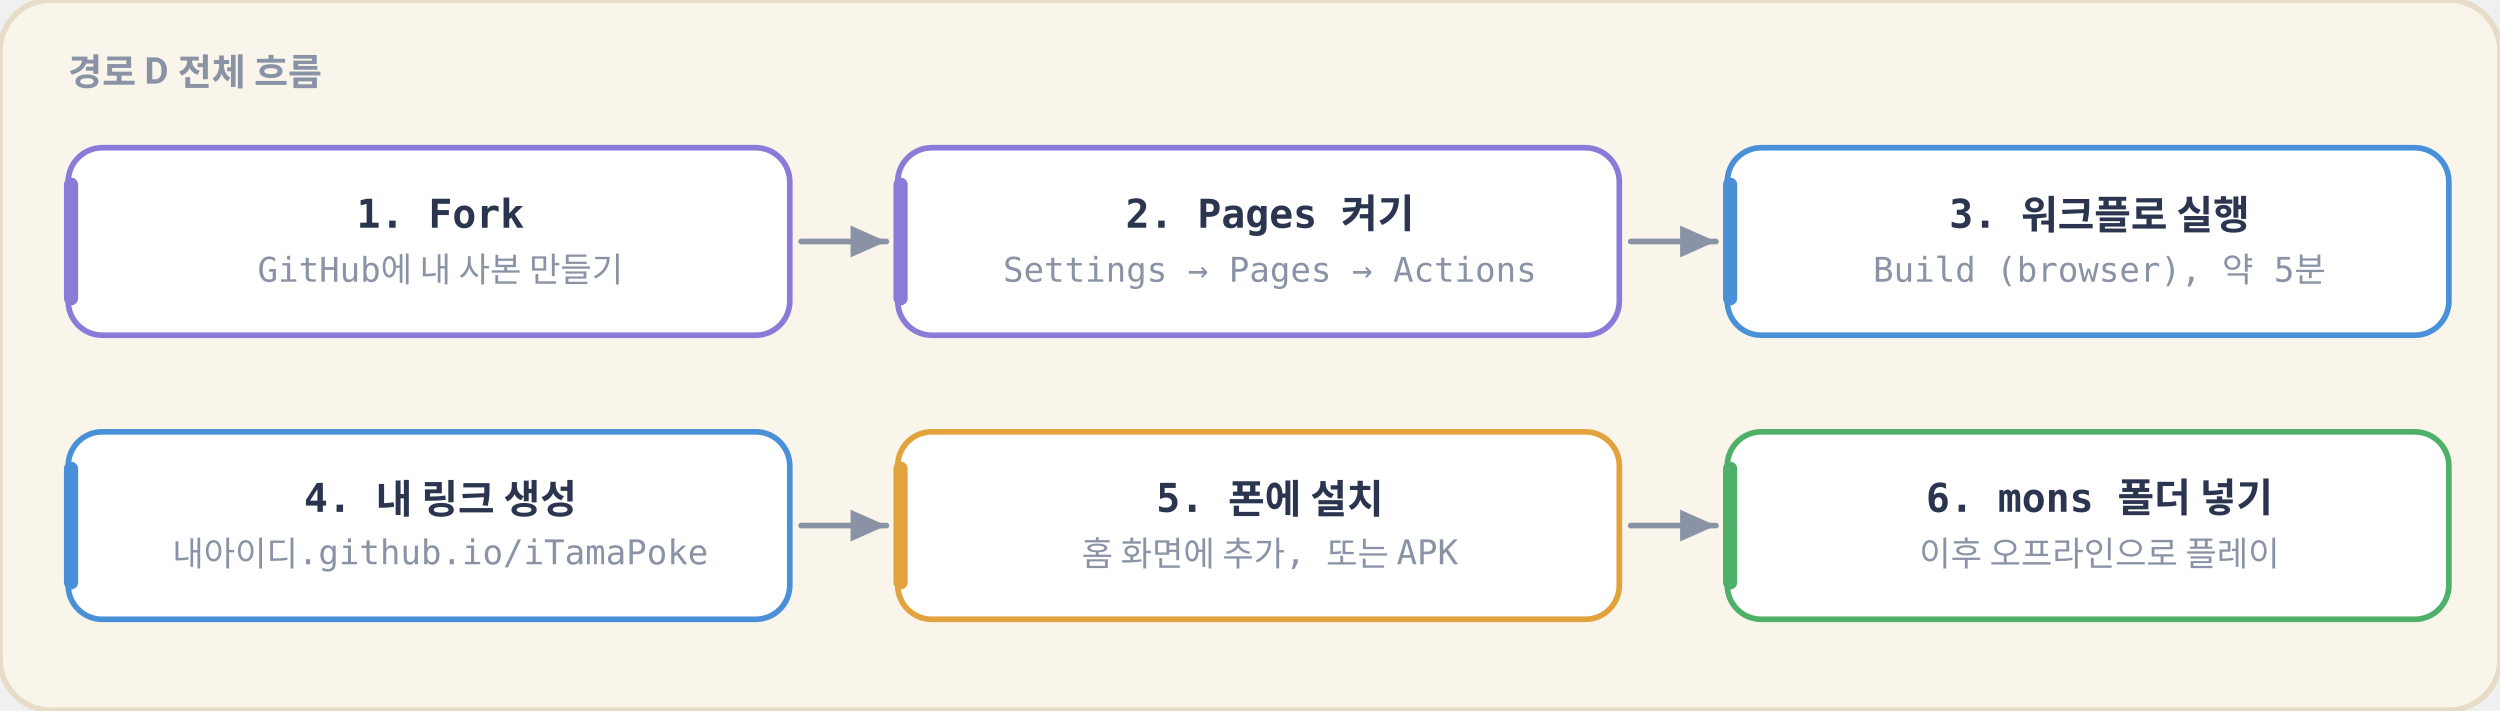
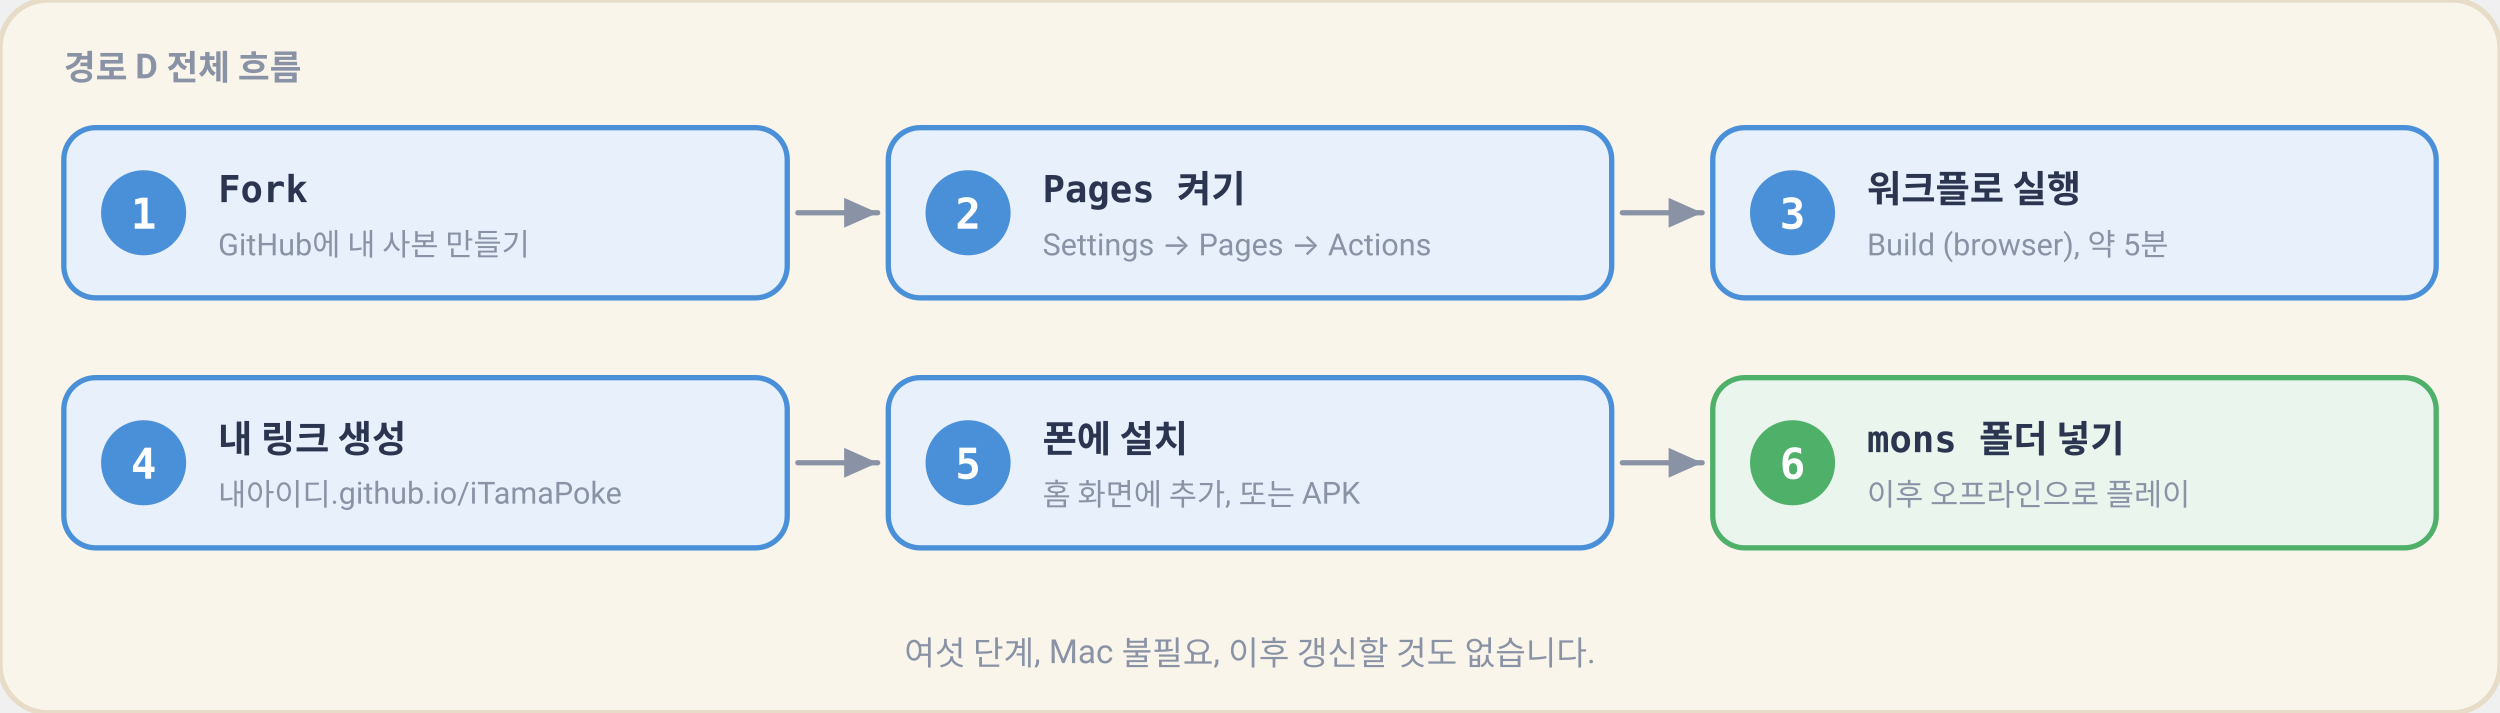
- <svg xmlns="http://www.w3.org/2000/svg" width="880" height="250" viewBox="0 0 880 250" role="img">
+ <svg xmlns="http://www.w3.org/2000/svg" width="940" height="268" viewBox="0 0 940 268" role="img">
  <defs>
    <marker id="ah" viewBox="0 0 10 10" refX="9" refY="5" markerWidth="7" markerHeight="7" orient="auto-start-reverse">
      <path d="M0 1 L9 5 L0 9 z" fill="#8a93a6" />
    </marker>
  </defs>
-   <rect x="0" y="0" width="880" height="250" rx="18" fill="#faf5ea" stroke="#e6dcc8" stroke-width="2" />
+   <rect x="0" y="0" width="940" height="268" rx="18" fill="#faf5ea" stroke="#e6dcc8" stroke-width="2" />
  <text x="24" y="30" font-family="-apple-system,BlinkMacSystemFont,'Segoe UI',Roboto,'Apple SD Gothic Neo','Malgun Gothic','Noto Sans KR',sans-serif" font-size="13" font-weight="bold" fill="#8a93a6" text-anchor="start">경로 D 전체 흐름</text>
-   <rect x="24" y="52" width="254" height="66" rx="12" fill="#ffffff" stroke="#8b7bd8" stroke-width="2" />
-   <path d="M25 65 L25 105" stroke="#8b7bd8" stroke-width="5" stroke-linecap="round" />
-   <text x="155.0" y="80.167" font-family="ui-monospace,'SF Mono',SFMono-Regular,Menlo,Consolas,'Apple SD Gothic Neo','Malgun Gothic','Noto Sans KR',monospace" font-size="14" font-weight="bold" fill="#2b3550" text-anchor="middle">1. Fork</text>
-   <text x="155.0" y="99.167" font-family="ui-monospace,'SF Mono',SFMono-Regular,Menlo,Consolas,'Apple SD Gothic Neo','Malgun Gothic','Noto Sans KR',monospace" font-size="12" font-weight="normal" fill="#8a93a6" text-anchor="middle">GitHub에 내 사본 만들기</text>
-   <path d="M282 85 L312 85" fill="none" stroke="#8a93a6" stroke-width="2" stroke-linecap="round" marker-end="url(#ah)" />
-   <rect x="316" y="52" width="254" height="66" rx="12" fill="#ffffff" stroke="#8b7bd8" stroke-width="2" />
-   <path d="M317 65 L317 105" stroke="#8b7bd8" stroke-width="5" stroke-linecap="round" />
-   <text x="447.0" y="80.167" font-family="ui-monospace,'SF Mono',SFMono-Regular,Menlo,Consolas,'Apple SD Gothic Neo','Malgun Gothic','Noto Sans KR',monospace" font-size="14" font-weight="bold" fill="#2b3550" text-anchor="middle">2. Pages 켜기</text>
-   <text x="447.0" y="99.167" font-family="ui-monospace,'SF Mono',SFMono-Regular,Menlo,Consolas,'Apple SD Gothic Neo','Malgun Gothic','Noto Sans KR',monospace" font-size="12" font-weight="normal" fill="#8a93a6" text-anchor="middle">Settings → Pages → Actions</text>
-   <path d="M574 85 L604 85" fill="none" stroke="#8a93a6" stroke-width="2" stroke-linecap="round" marker-end="url(#ah)" />
-   <rect x="608" y="52" width="254" height="66" rx="12" fill="#ffffff" stroke="#4a90d9" stroke-width="2" />
-   <path d="M609 65 L609 105" stroke="#4a90d9" stroke-width="5" stroke-linecap="round" />
-   <text x="739.0" y="80.167" font-family="ui-monospace,'SF Mono',SFMono-Regular,Menlo,Consolas,'Apple SD Gothic Neo','Malgun Gothic','Noto Sans KR',monospace" font-size="14" font-weight="bold" fill="#2b3550" text-anchor="middle">3. 워크플로 실행</text>
-   <text x="739.0" y="99.167" font-family="ui-monospace,'SF Mono',SFMono-Regular,Menlo,Consolas,'Apple SD Gothic Neo','Malgun Gothic','Noto Sans KR',monospace" font-size="12" font-weight="normal" fill="#8a93a6" text-anchor="middle">Build (browser), 약 5분</text>
-   <rect x="24" y="152" width="254" height="66" rx="12" fill="#ffffff" stroke="#4a90d9" stroke-width="2" />
-   <path d="M25 165 L25 205" stroke="#4a90d9" stroke-width="5" stroke-linecap="round" />
-   <text x="155.0" y="180.167" font-family="ui-monospace,'SF Mono',SFMono-Regular,Menlo,Consolas,'Apple SD Gothic Neo','Malgun Gothic','Noto Sans KR',monospace" font-size="14" font-weight="bold" fill="#2b3550" text-anchor="middle">4. 내 링크 생성</text>
-   <text x="155.0" y="199.167" font-family="ui-monospace,'SF Mono',SFMono-Regular,Menlo,Consolas,'Apple SD Gothic Neo','Malgun Gothic','Noto Sans KR',monospace" font-size="12" font-weight="normal" fill="#8a93a6" text-anchor="middle">내아이디.github.io/iTamaPoke</text>
-   <path d="M282 185 L312 185" fill="none" stroke="#8a93a6" stroke-width="2" stroke-linecap="round" marker-end="url(#ah)" />
-   <rect x="316" y="152" width="254" height="66" rx="12" fill="#ffffff" stroke="#e2a33d" stroke-width="2" />
-   <path d="M317 165 L317 205" stroke="#e2a33d" stroke-width="5" stroke-linecap="round" />
-   <text x="447.0" y="180.167" font-family="ui-monospace,'SF Mono',SFMono-Regular,Menlo,Consolas,'Apple SD Gothic Neo','Malgun Gothic','Noto Sans KR',monospace" font-size="14" font-weight="bold" fill="#2b3550" text-anchor="middle">5. 폰에 설치</text>
-   <text x="447.0" y="199.167" font-family="ui-monospace,'SF Mono',SFMono-Regular,Menlo,Consolas,'Apple SD Gothic Neo','Malgun Gothic','Noto Sans KR',monospace" font-size="12" font-weight="normal" fill="#8a93a6" text-anchor="middle">홈 화면에 추가, 또는 APK</text>
-   <path d="M574 185 L604 185" fill="none" stroke="#8a93a6" stroke-width="2" stroke-linecap="round" marker-end="url(#ah)" />
-   <rect x="608" y="152" width="254" height="66" rx="12" fill="#ffffff" stroke="#4fb06a" stroke-width="2" />
-   <path d="M609 165 L609 205" stroke="#4fb06a" stroke-width="5" stroke-linecap="round" />
-   <text x="739.0" y="180.167" font-family="ui-monospace,'SF Mono',SFMono-Regular,Menlo,Consolas,'Apple SD Gothic Neo','Malgun Gothic','Noto Sans KR',monospace" font-size="14" font-weight="bold" fill="#2b3550" text-anchor="middle">6. mons 폴더 넣기</text>
-   <text x="739.0" y="199.167" font-family="ui-monospace,'SF Mono',SFMono-Regular,Menlo,Consolas,'Apple SD Gothic Neo','Malgun Gothic','Noto Sans KR',monospace" font-size="12" font-weight="normal" fill="#8a93a6" text-anchor="middle">이후 오프라인으로 플레이</text>
+   <rect x="24" y="48" width="272" height="64" rx="12" fill="#e7f0fb" stroke="#4a90d9" stroke-width="2" />
+   <circle cx="54" cy="80.0" r="16" fill="#4a90d9" />
+   <text x="54" y="86.0" font-family="ui-monospace,'SF Mono',SFMono-Regular,Menlo,Consolas,'Apple SD Gothic Neo','Malgun Gothic','Noto Sans KR',monospace" font-size="16" font-weight="bold" fill="#ffffff" text-anchor="middle">1</text>
+   <text x="82" y="76.0" font-family="ui-monospace,'SF Mono',SFMono-Regular,Menlo,Consolas,'Apple SD Gothic Neo','Malgun Gothic','Noto Sans KR',monospace" font-size="14" font-weight="bold" fill="#2b3550" text-anchor="start">Fork</text>
+   <text x="82" y="96.0" font-family="-apple-system,BlinkMacSystemFont,'Segoe UI',Roboto,'Apple SD Gothic Neo','Malgun Gothic','Noto Sans KR',sans-serif" font-size="11.5" font-weight="normal" fill="#8a93a6" text-anchor="start">GitHub에 내 사본 만들기</text>
+   <path d="M300 80 L330 80" fill="none" stroke="#8a93a6" stroke-width="2" stroke-linecap="round" marker-end="url(#ah)" />
+   <rect x="334" y="48" width="272" height="64" rx="12" fill="#e7f0fb" stroke="#4a90d9" stroke-width="2" />
+   <circle cx="364" cy="80.0" r="16" fill="#4a90d9" />
+   <text x="364" y="86.0" font-family="ui-monospace,'SF Mono',SFMono-Regular,Menlo,Consolas,'Apple SD Gothic Neo','Malgun Gothic','Noto Sans KR',monospace" font-size="16" font-weight="bold" fill="#ffffff" text-anchor="middle">2</text>
+   <text x="392" y="76.0" font-family="ui-monospace,'SF Mono',SFMono-Regular,Menlo,Consolas,'Apple SD Gothic Neo','Malgun Gothic','Noto Sans KR',monospace" font-size="14" font-weight="bold" fill="#2b3550" text-anchor="start">Pages 켜기</text>
+   <text x="392" y="96.0" font-family="-apple-system,BlinkMacSystemFont,'Segoe UI',Roboto,'Apple SD Gothic Neo','Malgun Gothic','Noto Sans KR',sans-serif" font-size="11.5" font-weight="normal" fill="#8a93a6" text-anchor="start">Settings → Pages → Actions</text>
+   <path d="M610 80 L640 80" fill="none" stroke="#8a93a6" stroke-width="2" stroke-linecap="round" marker-end="url(#ah)" />
+   <rect x="644" y="48" width="272" height="64" rx="12" fill="#e7f0fb" stroke="#4a90d9" stroke-width="2" />
+   <circle cx="674" cy="80.0" r="16" fill="#4a90d9" />
+   <text x="674" y="86.0" font-family="ui-monospace,'SF Mono',SFMono-Regular,Menlo,Consolas,'Apple SD Gothic Neo','Malgun Gothic','Noto Sans KR',monospace" font-size="16" font-weight="bold" fill="#ffffff" text-anchor="middle">3</text>
+   <text x="702" y="76.0" font-family="ui-monospace,'SF Mono',SFMono-Regular,Menlo,Consolas,'Apple SD Gothic Neo','Malgun Gothic','Noto Sans KR',monospace" font-size="14" font-weight="bold" fill="#2b3550" text-anchor="start">워크플로 실행</text>
+   <text x="702" y="96.0" font-family="-apple-system,BlinkMacSystemFont,'Segoe UI',Roboto,'Apple SD Gothic Neo','Malgun Gothic','Noto Sans KR',sans-serif" font-size="11.5" font-weight="normal" fill="#8a93a6" text-anchor="start">Build (browser), 약 5분</text>
+   <rect x="24" y="142" width="272" height="64" rx="12" fill="#e7f0fb" stroke="#4a90d9" stroke-width="2" />
+   <circle cx="54" cy="174.0" r="16" fill="#4a90d9" />
+   <text x="54" y="180.0" font-family="ui-monospace,'SF Mono',SFMono-Regular,Menlo,Consolas,'Apple SD Gothic Neo','Malgun Gothic','Noto Sans KR',monospace" font-size="16" font-weight="bold" fill="#ffffff" text-anchor="middle">4</text>
+   <text x="82" y="170.0" font-family="ui-monospace,'SF Mono',SFMono-Regular,Menlo,Consolas,'Apple SD Gothic Neo','Malgun Gothic','Noto Sans KR',monospace" font-size="14" font-weight="bold" fill="#2b3550" text-anchor="start">내 링크 생성</text>
+   <text x="82" y="190.0" font-family="-apple-system,BlinkMacSystemFont,'Segoe UI',Roboto,'Apple SD Gothic Neo','Malgun Gothic','Noto Sans KR',sans-serif" font-size="11.5" font-weight="normal" fill="#8a93a6" text-anchor="start">내아이디.github.io/iTamaPoke</text>
+   <path d="M300 174 L330 174" fill="none" stroke="#8a93a6" stroke-width="2" stroke-linecap="round" marker-end="url(#ah)" />
+   <rect x="334" y="142" width="272" height="64" rx="12" fill="#e7f0fb" stroke="#4a90d9" stroke-width="2" />
+   <circle cx="364" cy="174.0" r="16" fill="#4a90d9" />
+   <text x="364" y="180.0" font-family="ui-monospace,'SF Mono',SFMono-Regular,Menlo,Consolas,'Apple SD Gothic Neo','Malgun Gothic','Noto Sans KR',monospace" font-size="16" font-weight="bold" fill="#ffffff" text-anchor="middle">5</text>
+   <text x="392" y="170.0" font-family="ui-monospace,'SF Mono',SFMono-Regular,Menlo,Consolas,'Apple SD Gothic Neo','Malgun Gothic','Noto Sans KR',monospace" font-size="14" font-weight="bold" fill="#2b3550" text-anchor="start">폰에 설치</text>
+   <text x="392" y="190.0" font-family="-apple-system,BlinkMacSystemFont,'Segoe UI',Roboto,'Apple SD Gothic Neo','Malgun Gothic','Noto Sans KR',sans-serif" font-size="11.5" font-weight="normal" fill="#8a93a6" text-anchor="start">홈 화면에 추가, 또는 APK</text>
+   <path d="M610 174 L640 174" fill="none" stroke="#8a93a6" stroke-width="2" stroke-linecap="round" marker-end="url(#ah)" />
+   <rect x="644" y="142" width="272" height="64" rx="12" fill="#e9f5ed" stroke="#4fb06a" stroke-width="2" />
+   <circle cx="674" cy="174.0" r="16" fill="#4fb06a" />
+   <text x="674" y="180.0" font-family="ui-monospace,'SF Mono',SFMono-Regular,Menlo,Consolas,'Apple SD Gothic Neo','Malgun Gothic','Noto Sans KR',monospace" font-size="16" font-weight="bold" fill="#ffffff" text-anchor="middle">6</text>
+   <text x="702" y="170.0" font-family="ui-monospace,'SF Mono',SFMono-Regular,Menlo,Consolas,'Apple SD Gothic Neo','Malgun Gothic','Noto Sans KR',monospace" font-size="14" font-weight="bold" fill="#2b3550" text-anchor="start">mons 폴더 넣기</text>
+   <text x="702" y="190.0" font-family="-apple-system,BlinkMacSystemFont,'Segoe UI',Roboto,'Apple SD Gothic Neo','Malgun Gothic','Noto Sans KR',sans-serif" font-size="11.5" font-weight="normal" fill="#8a93a6" text-anchor="start">이후 오프라인으로 플레이</text>
+   <text x="470.0" y="250" font-family="-apple-system,BlinkMacSystemFont,'Segoe UI',Roboto,'Apple SD Gothic Neo','Malgun Gothic','Noto Sans KR',sans-serif" font-size="12.5" font-weight="normal" fill="#8a93a6" text-anchor="middle">여섯 단계, Mac 불필요, 이후 갱신할 것도 없습니다.</text>
</svg>
